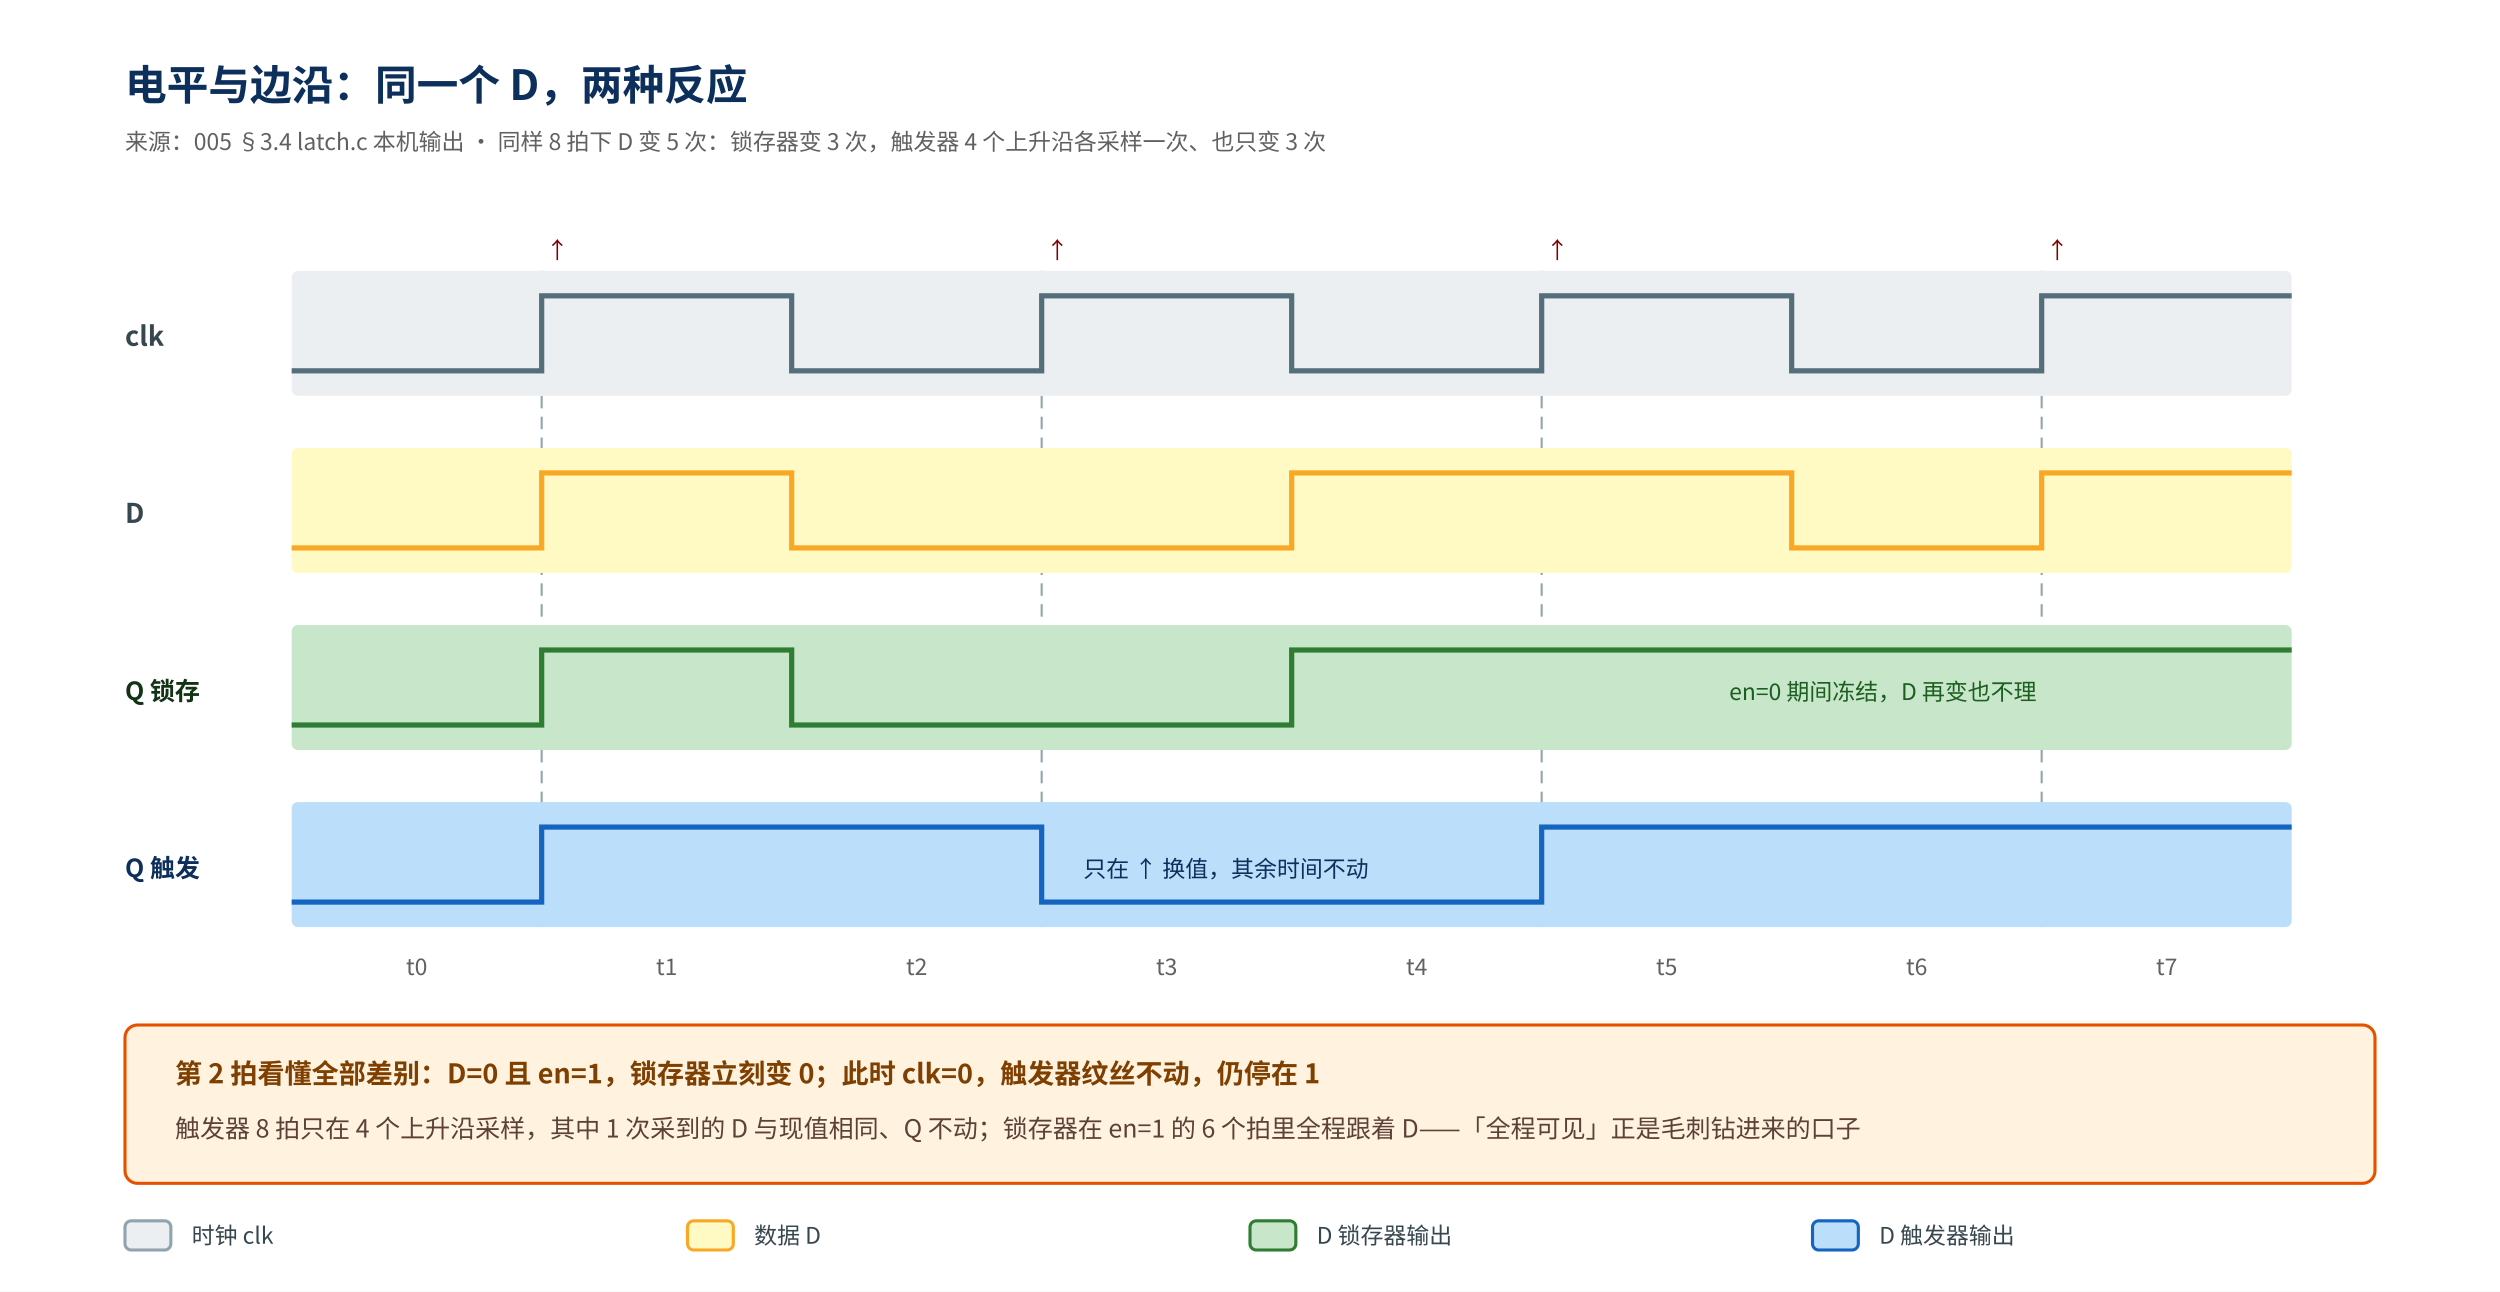
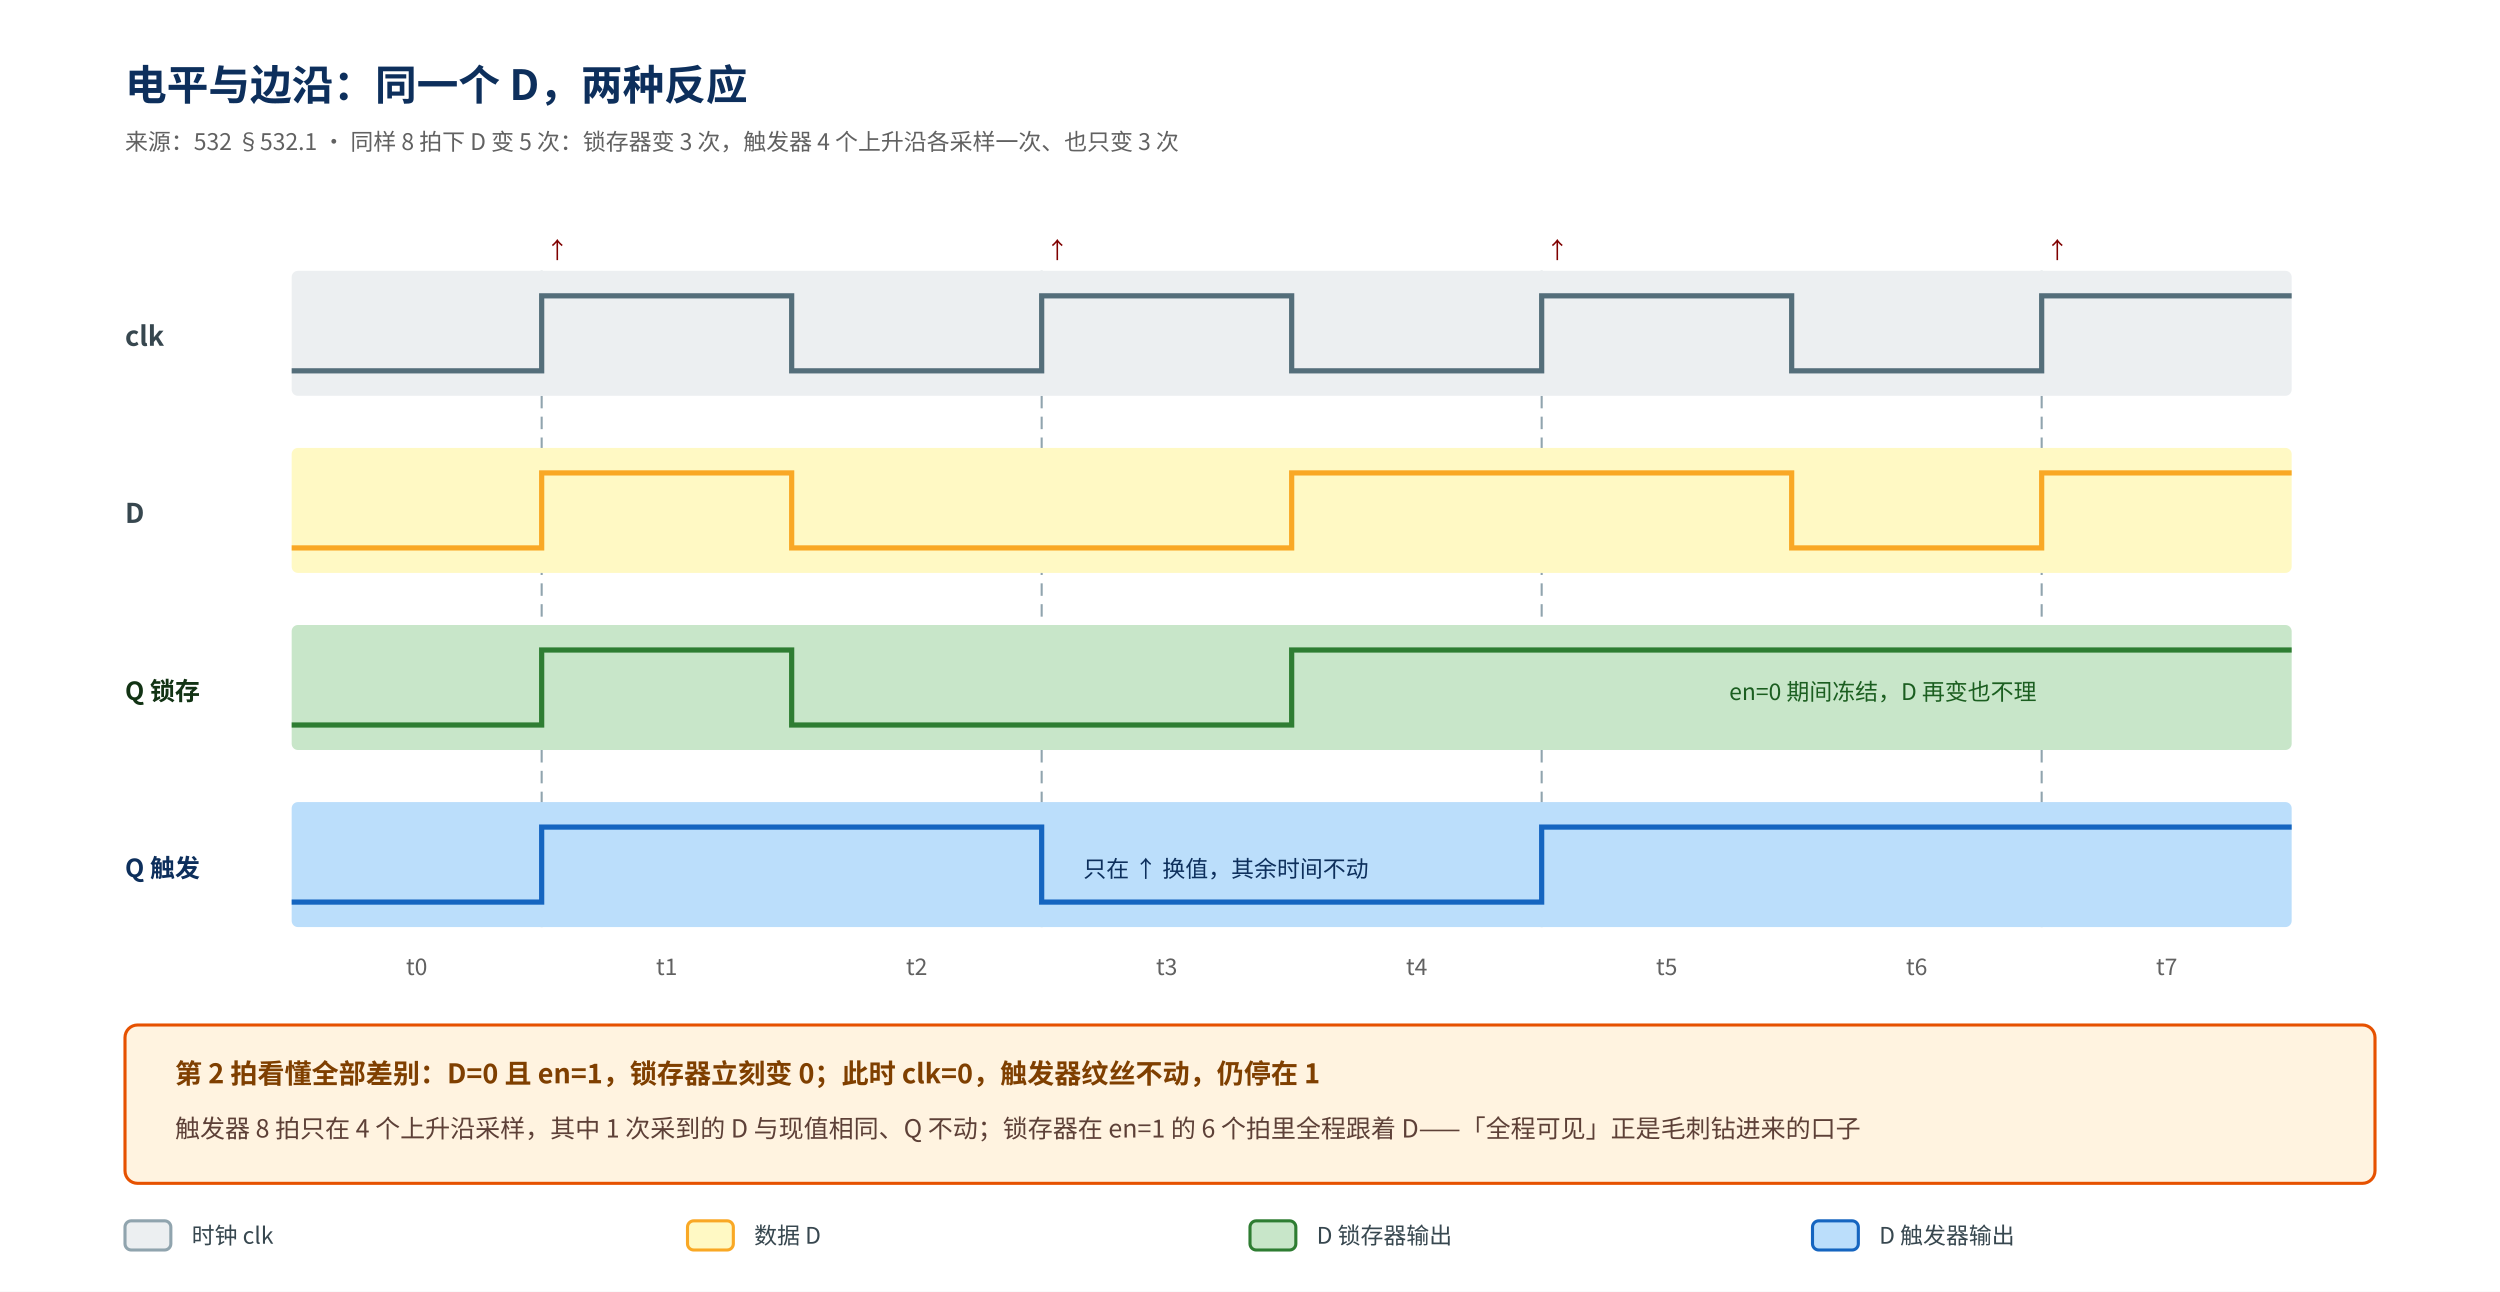
<svg xmlns="http://www.w3.org/2000/svg" viewBox="0 0 1200 620" font-family="'Microsoft YaHei','PingFang SC','Noto Sans CJK SC',sans-serif">
  <rect x="0" y="0" width="1200" height="620" fill="#ffffff" />
  <text x="60" y="48" font-size="20" font-weight="bold" fill="#0d2f5c">电平与边沿：同一个 D，两种反应</text>
-   <text x="60" y="72" font-size="11" fill="#616161">来源：005 §3.4 latch.c 本机输出 · 同样 8 拍下 D 变 5 次：锁存器变 3 次，触发器 4 个上升沿各采样一次、也只变 3 次</text>
+   <text x="60" y="72" font-size="11" fill="#616161">来源：532 §532.1 · 同样 8 拍下 D 变 5 次：锁存器变 3 次，触发器 4 个上升沿各采样一次、也只变 3 次</text>
  <line x1="260" y1="130" x2="260" y2="445" stroke="#90a4ae" stroke-width="1" stroke-dasharray="6 4" />
  <line x1="500" y1="130" x2="500" y2="445" stroke="#90a4ae" stroke-width="1" stroke-dasharray="6 4" />
  <line x1="740" y1="130" x2="740" y2="445" stroke="#90a4ae" stroke-width="1" stroke-dasharray="6 4" />
  <line x1="980" y1="130" x2="980" y2="445" stroke="#90a4ae" stroke-width="1" stroke-dasharray="6 4" />
  <rect x="140" y="130" width="960" height="60" rx="3" fill="#eceff1" />
  <text x="60" y="166" font-size="13" font-weight="bold" fill="#37474f">clk</text>
  <polyline points="140,178 260,178 260,142 380,142 380,178 500,178 500,142 620,142 620,178 740,178 740,142 860,142 860,178 980,178 980,142 1100,142" fill="none" stroke="#546e7a" stroke-width="2.5" />
  <text x="262" y="124" font-size="11" fill="#7f0000">↑</text>
  <text x="502" y="124" font-size="11" fill="#7f0000">↑</text>
  <text x="742" y="124" font-size="11" fill="#7f0000">↑</text>
  <text x="982" y="124" font-size="11" fill="#7f0000">↑</text>
  <rect x="140" y="215" width="960" height="60" rx="3" fill="#fff9c4" />
  <text x="60" y="251" font-size="13" font-weight="bold" fill="#37474f">D</text>
  <polyline points="140,263 260,263 260,227 380,227 380,263 620,263 620,227 860,227 860,263 980,263 980,227 1100,227" fill="none" stroke="#f9a825" stroke-width="2.5" />
  <rect x="140" y="300" width="960" height="60" rx="3" fill="#c8e6c9" />
  <text x="60" y="336" font-size="12" font-weight="bold" fill="#123314">Q 锁存</text>
  <polyline points="140,348 260,348 260,312 380,312 380,348 620,348 620,312 1100,312" fill="none" stroke="#2e7d32" stroke-width="2.5" />
  <text x="830" y="336" font-size="11" fill="#1b5e20">en=0 期间冻结，D 再变也不理</text>
  <rect x="140" y="385" width="960" height="60" rx="3" fill="#bbdefb" />
  <text x="60" y="421" font-size="12" font-weight="bold" fill="#0d2f5c">Q 触发</text>
  <polyline points="140,433 260,433 260,397 500,397 500,433 740,433 740,397 1100,397" fill="none" stroke="#1565c0" stroke-width="2.5" />
  <text x="520" y="421" font-size="11" fill="#0d2f5c">只在 ↑ 换值，其余时间不动</text>
  <text x="200" y="468" font-size="11" fill="#616161" text-anchor="middle">t0</text>
  <text x="320" y="468" font-size="11" fill="#616161" text-anchor="middle">t1</text>
  <text x="440" y="468" font-size="11" fill="#616161" text-anchor="middle">t2</text>
  <text x="560" y="468" font-size="11" fill="#616161" text-anchor="middle">t3</text>
  <text x="680" y="468" font-size="11" fill="#616161" text-anchor="middle">t4</text>
  <text x="800" y="468" font-size="11" fill="#616161" text-anchor="middle">t5</text>
  <text x="920" y="468" font-size="11" fill="#616161" text-anchor="middle">t6</text>
  <text x="1040" y="468" font-size="11" fill="#616161" text-anchor="middle">t7</text>
  <rect x="60" y="492" width="1080" height="76" rx="6" fill="#fff3e0" stroke="#e65100" stroke-width="1.5" />
  <text x="84" y="520" font-size="13" font-weight="bold" fill="#7f3f00">第 2 拍看懂全部差别：D=0 且 en=1，锁存器立刻变 0；此时 clk=0，触发器纹丝不动，仍停在 1</text>
  <text x="84" y="546" font-size="12" fill="#5d4037">触发器 8 拍只在 4 个上升沿采样，其中 1 次采到的 D 与现值相同、Q 不动；锁存器在 en=1 的 6 个拍里全程跟着 D——「全程可见」正是毛刺钻进来的口子</text>
  <rect x="60" y="586" width="22" height="14" rx="3" fill="#eceff1" stroke="#90a4ae" stroke-width="1.5" />
  <text x="92" y="597" font-size="11" fill="#37474f">时钟 clk</text>
  <rect x="330" y="586" width="22" height="14" rx="3" fill="#fff9c4" stroke="#f9a825" stroke-width="1.5" />
  <text x="362" y="597" font-size="11" fill="#37474f">数据 D</text>
  <rect x="600" y="586" width="22" height="14" rx="3" fill="#c8e6c9" stroke="#2e7d32" stroke-width="1.5" />
  <text x="632" y="597" font-size="11" fill="#37474f">D 锁存器输出</text>
  <rect x="870" y="586" width="22" height="14" rx="3" fill="#bbdefb" stroke="#1565c0" stroke-width="1.5" />
  <text x="902" y="597" font-size="11" fill="#37474f">D 触发器输出</text>
</svg>
